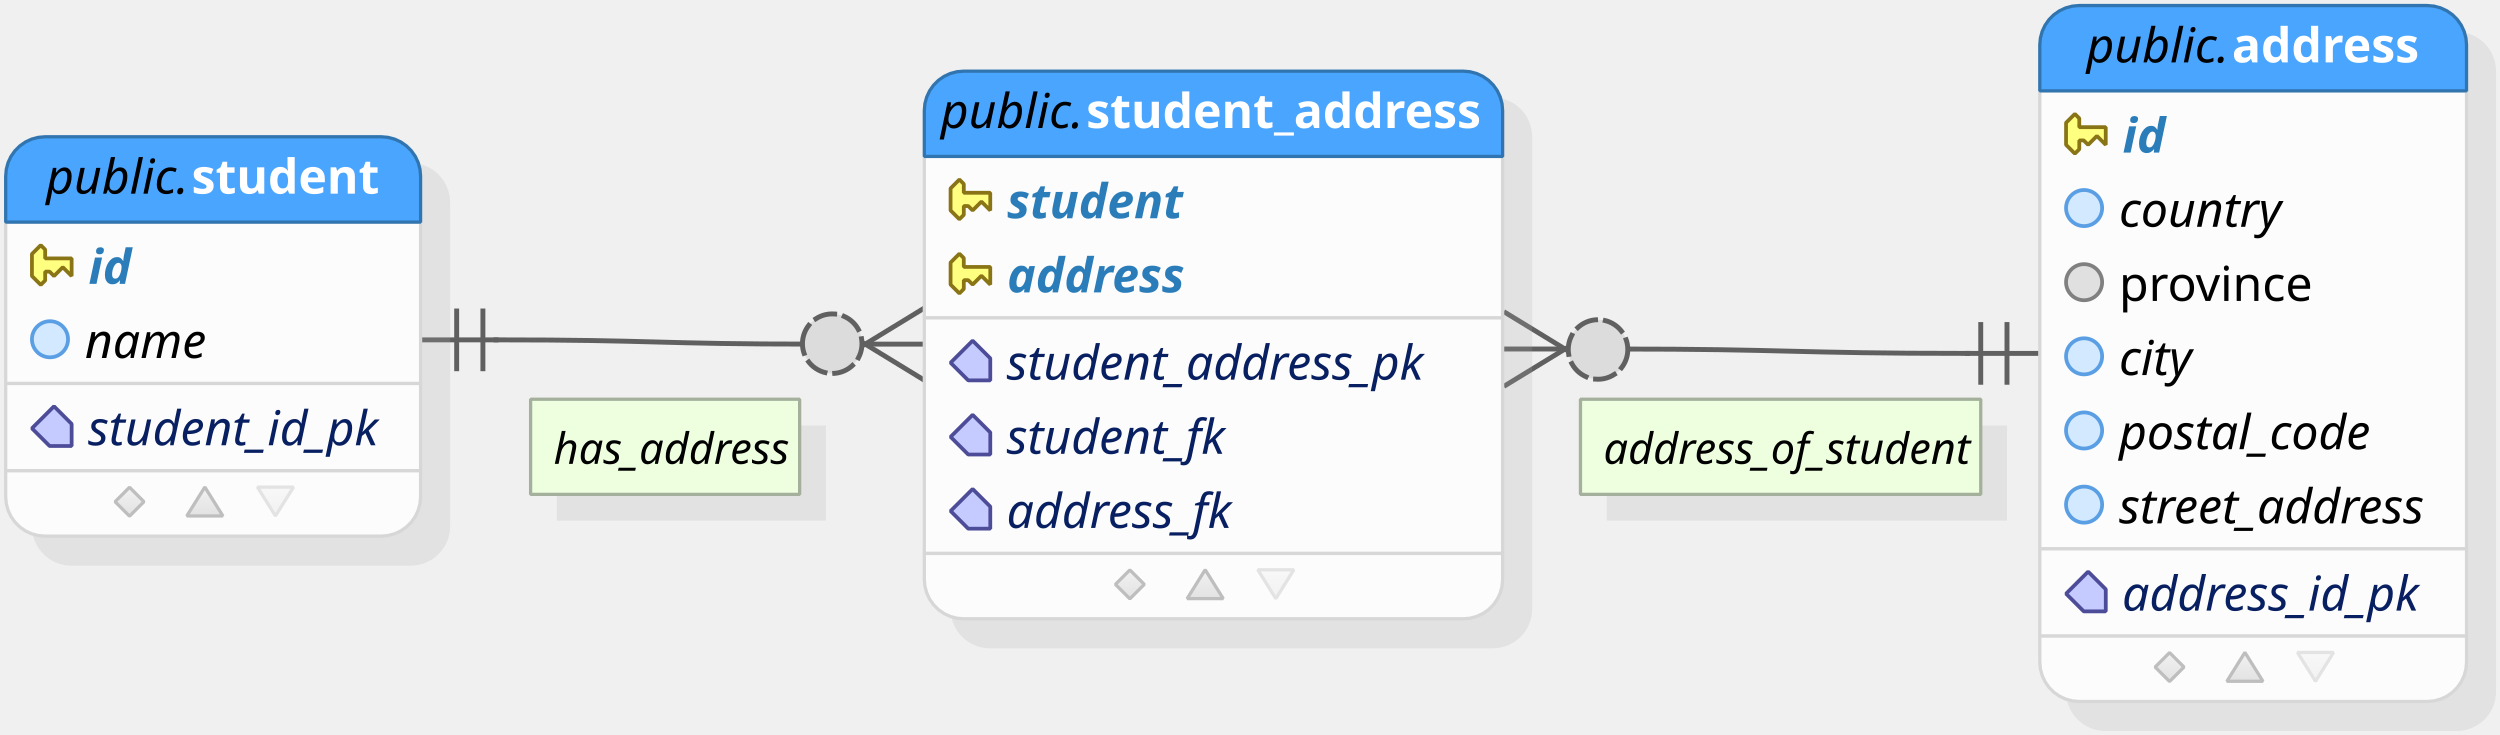
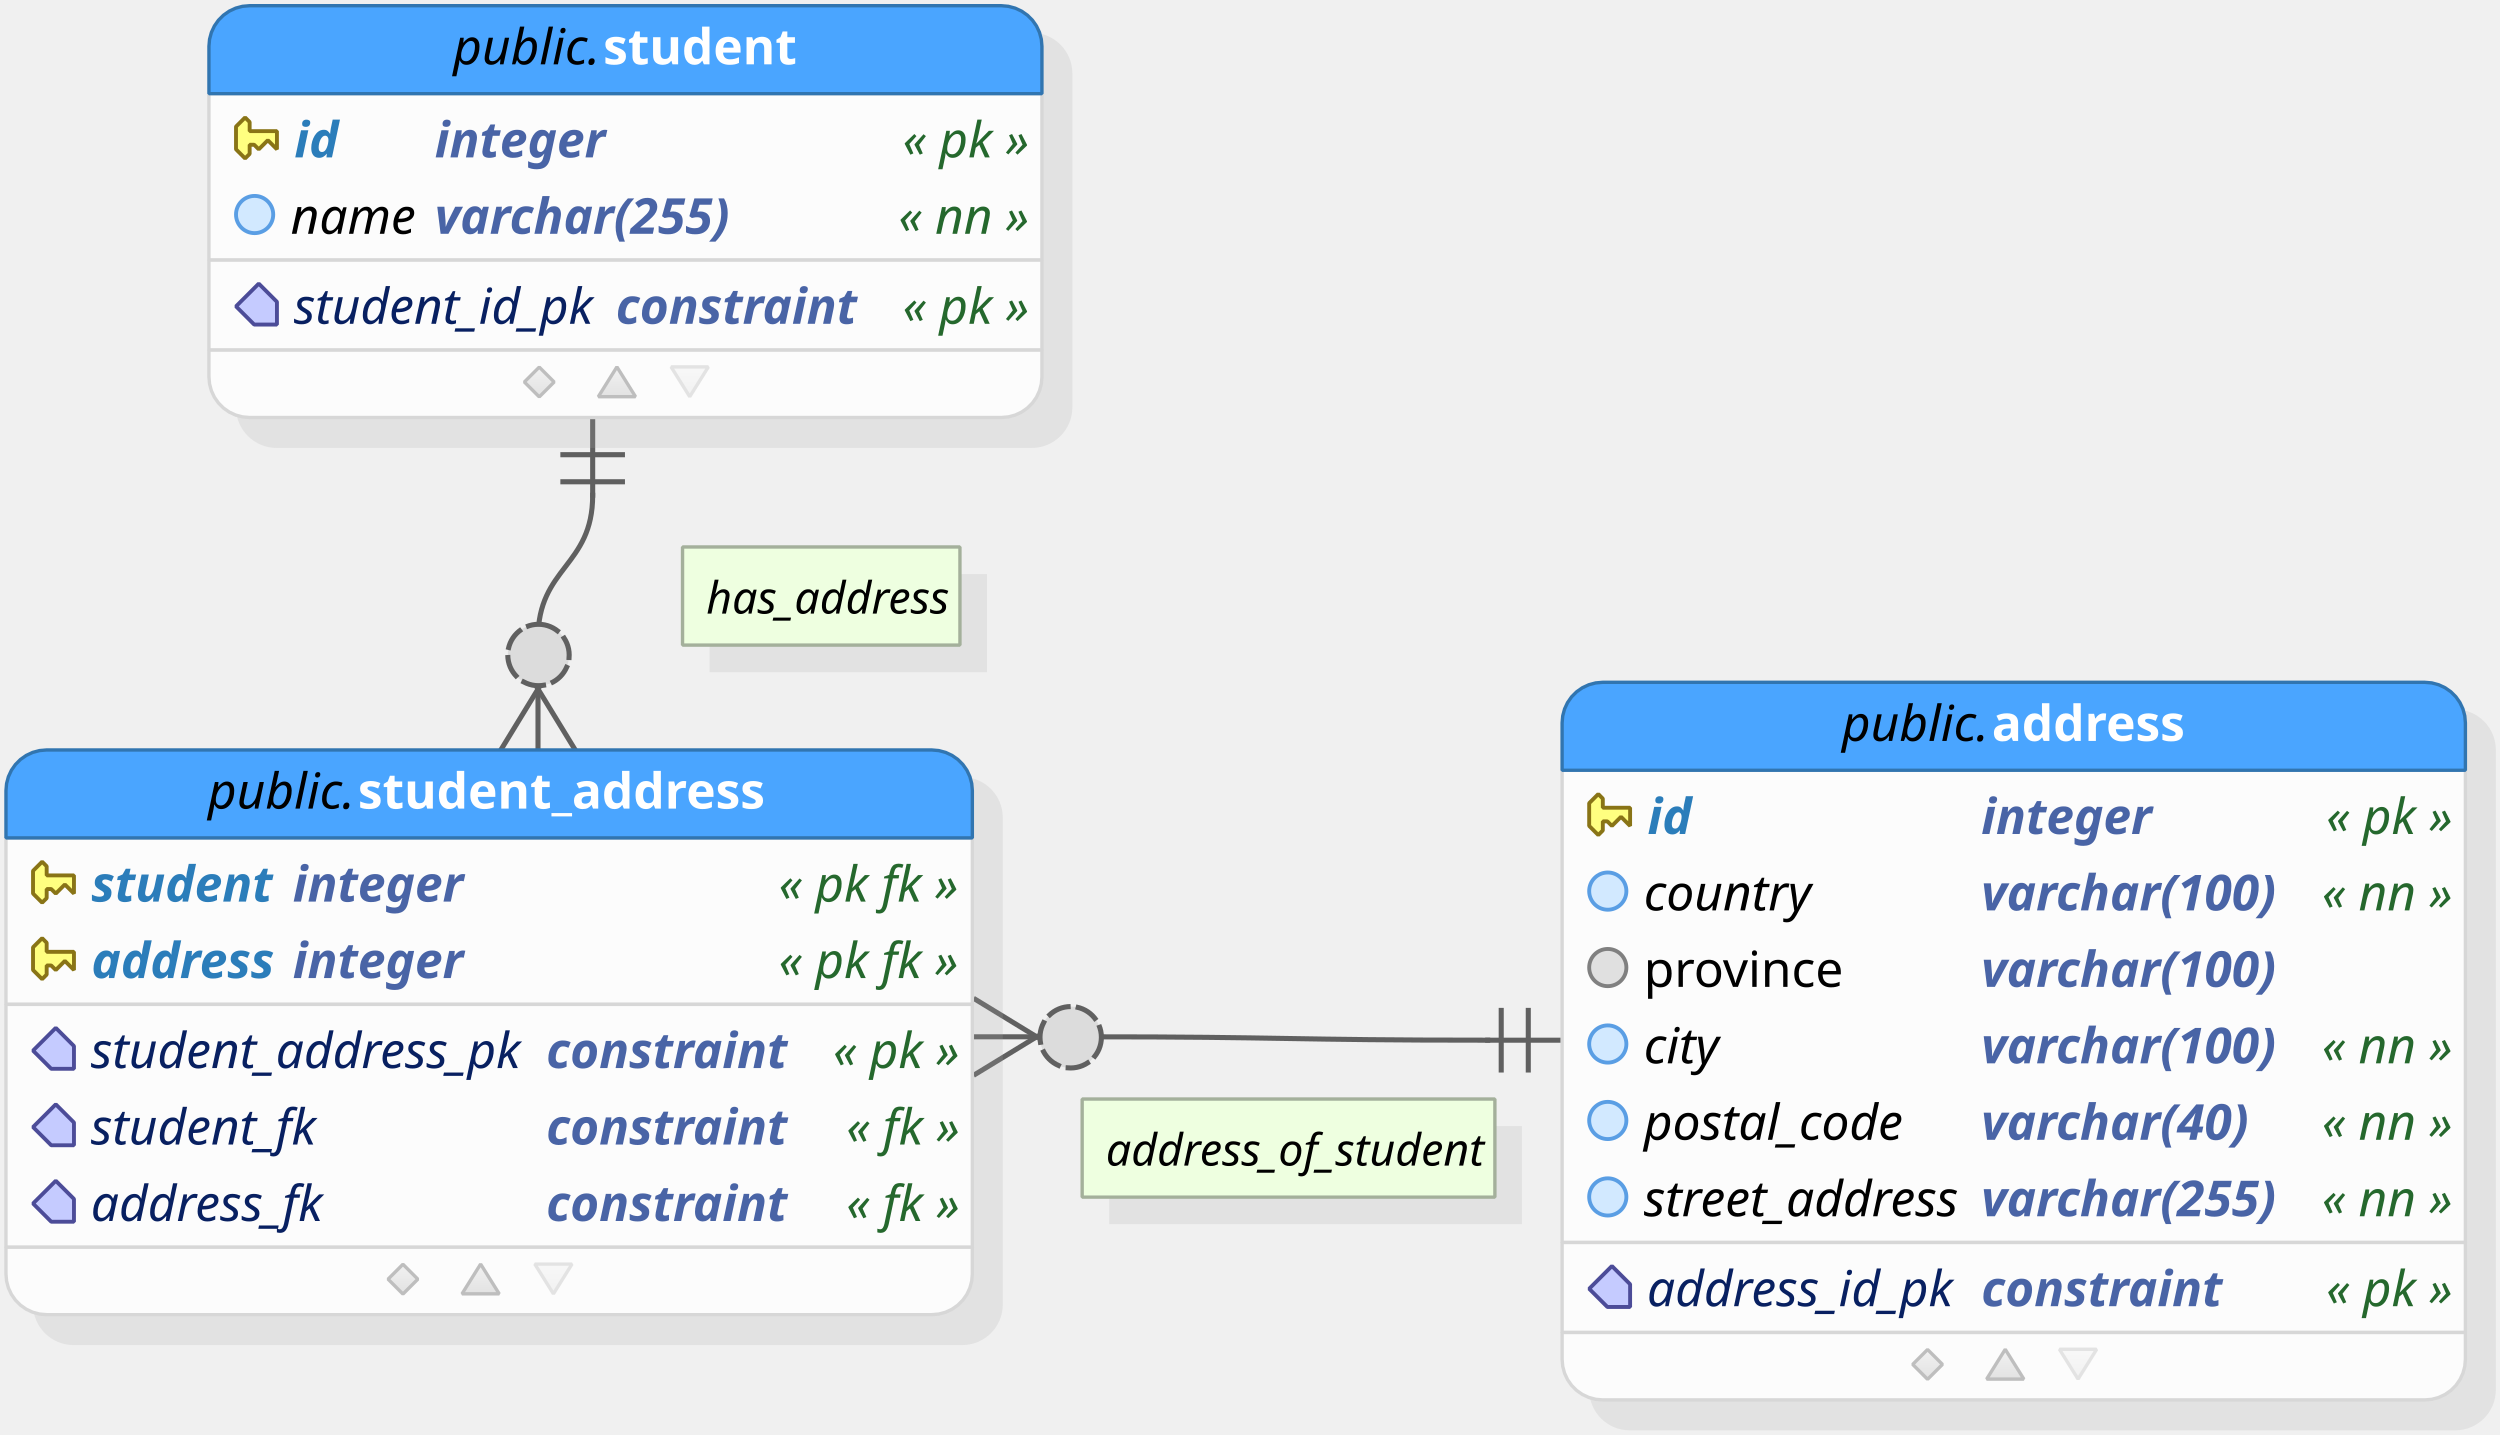
- <svg xmlns="http://www.w3.org/2000/svg" xmlns:xlink="http://www.w3.org/1999/xlink" height="224pt" viewBox="0 0 762 224" width="762pt">
+ <svg xmlns="http://www.w3.org/2000/svg" xmlns:xlink="http://www.w3.org/1999/xlink" height="424pt" viewBox="0 0 739 424" width="739pt">
  <linearGradient id="a" x2="0" y2="1">
+     <stop offset="0" stop-color="#a9a9a9" stop-opacity=".196" />
+     <stop offset="1" stop-color="#a9a9a9" stop-opacity=".196" />
+   </linearGradient>
+   <linearGradient id="b" x2="0" y2="1">
+     <stop offset="0" stop-color="#eeffe0" />
+     <stop offset="1" stop-color="#eeffe0" />
+   </linearGradient>
+   <linearGradient id="c" x2="0" y2="1">
+     <stop offset="0" stop-color="#fcfcfc" />
+     <stop offset="1" stop-color="#fcfcfc" />
+   </linearGradient>
+   <linearGradient id="d" x2="0" y2="1">
+     <stop offset="0" stop-color="#f3f3f3" />
+     <stop offset="1" stop-color="#e1e1e1" />
+   </linearGradient>
+   <linearGradient id="e" x2="0" y2="1">
+     <stop offset="0" stop-color="#4aa5ff" />
+     <stop offset="1" stop-color="#4aa5ff" />
+   </linearGradient>
+   <linearGradient id="f" gradientTransform="scale(.99946 1.0005)" gradientUnits="userSpaceOnUse" x1="-.75" x2="-.75" y1="-.78" y2="18.89">
    <stop offset="0" stop-color="#dcdcdc" />
    <stop offset="1" stop-color="#dcdcdc" />
  </linearGradient>
-   <linearGradient id="b" x2="0" y2="1">
-     <stop offset="0" stop-color="#a9a9a9" stop-opacity=".196" />
-     <stop offset="1" stop-color="#a9a9a9" stop-opacity=".196" />
-   </linearGradient>
-   <linearGradient id="c" x2="0" y2="1">
-     <stop offset="0" stop-color="#eeffe0" />
-     <stop offset="1" stop-color="#eeffe0" />
-   </linearGradient>
-   <linearGradient id="d" x2="0" y2="1">
-     <stop offset="0" stop-color="#fcfcfc" />
-     <stop offset="1" stop-color="#fcfcfc" />
-   </linearGradient>
-   <linearGradient id="e" x2="0" y2="1">
+   <linearGradient id="g" gradientTransform="scale(1.6815 .59469)" gradientUnits="userSpaceOnUse" x2="0" xlink:href="#a" y2="48.765" />
+   <linearGradient id="h" gradientTransform="scale(1.6633 .6012)" gradientUnits="userSpaceOnUse" x1="-.301" x2="-.301" xlink:href="#b" y1="-.832" y2="49.068" />
+   <linearGradient id="i" gradientTransform="scale(2.0511 .48755)" gradientUnits="userSpaceOnUse" x2="0" xlink:href="#a" y2="59.481" />
+   <linearGradient id="j" gradientTransform="scale(2.0248 .49386)" gradientUnits="userSpaceOnUse" x1="-.247" x2="-.247" xlink:href="#b" y1="-1.012" y2="59.733" />
+   <linearGradient id="k" gradientTransform="scale(1.1214 .89174)" gradientUnits="userSpaceOnUse" x2="0" xlink:href="#a" y2="239" />
+   <linearGradient id="l" gradientTransform="scale(1.3807 .72429)" gradientUnits="userSpaceOnUse" x1="-.362" x2="-.362" xlink:href="#c" y1="-.69" y2="193.43" />
+   <linearGradient id="m" gradientTransform="scale(3.1162 .32091)" gradientUnits="userSpaceOnUse" x1="-.16" x2="-.16" xlink:href="#c" y1="-1.558" y2="84.449" />
+   <linearGradient id="n" gradientTransform="scale(.99738 1.0026)" gradientUnits="userSpaceOnUse" x1="-.577" x2="-.577" y1="-.811" y2="12.474">
    <stop offset="0" stop-color="#ffff80" />
    <stop offset="1" stop-color="#ffff80" />
  </linearGradient>
-   <linearGradient id="f" x2="0" y2="1">
+   <linearGradient id="o" gradientUnits="userSpaceOnUse" x1="-.575" x2="-.575" y1="-.575" y2="11.575">
    <stop offset="0" stop-color="#d2e9ff" />
    <stop offset="1" stop-color="#d2e9ff" />
  </linearGradient>
-   <linearGradient id="g" x2="0" y2="1">
+   <linearGradient id="p" gradientUnits="userSpaceOnUse" x1="-.575" x2="-.575" y1="-.575" y2="11.575">
+     <stop offset="0" stop-color="#e0e0e0" />
+     <stop offset="1" stop-color="#e0e0e0" />
+   </linearGradient>
+   <linearGradient id="q" gradientTransform="scale(.98481 1.0154)" gradientUnits="userSpaceOnUse" x1="-.413" x2="-.413" y1="-.801" y2="12.483">
    <stop offset="0" stop-color="#c5cbff" />
    <stop offset="1" stop-color="#c5cbff" />
  </linearGradient>
-   <linearGradient id="h" x2="0" y2="1">
-     <stop offset="0" stop-color="#f3f3f3" />
-     <stop offset="1" stop-color="#e1e1e1" />
-   </linearGradient>
-   <linearGradient id="i" x2="0" y2="1">
-     <stop offset="0" stop-color="#4aa5ff" />
-     <stop offset="1" stop-color="#4aa5ff" />
-   </linearGradient>
-   <linearGradient id="j" gradientTransform="matrix(.99946 0 0 1.0005 -262.73 -113.83)" gradientUnits="userSpaceOnUse" x1="-.75" x2="-.75" xlink:href="#a" y1="-.78" y2="18.89" />
-   <linearGradient id="k" gradientTransform="matrix(1.6815 0 0 .59469 169.73 129.69)" gradientUnits="userSpaceOnUse" x2="0" xlink:href="#b" y2="48.765" />
-   <linearGradient id="l" gradientTransform="matrix(1.6633 0 0 .6012 161.73 121.69)" gradientUnits="userSpaceOnUse" x1="-.301" x2="-.301" xlink:href="#c" y1="-.832" y2="49.068" />
-   <linearGradient id="m" gradientTransform="matrix(.99946 0 0 1.0005 478 97.445)" gradientUnits="userSpaceOnUse" x1="-.75" x2="-.75" xlink:href="#a" y1="-.78" y2="18.89" />
-   <linearGradient id="n" gradientTransform="matrix(2.0511 0 0 .48755 489.73 129.69)" gradientUnits="userSpaceOnUse" x2="0" xlink:href="#b" y2="59.481" />
-   <linearGradient id="o" gradientTransform="matrix(2.0248 0 0 .49386 481.73 121.69)" gradientUnits="userSpaceOnUse" x1="-.247" x2="-.247" xlink:href="#c" y1="-1.012" y2="59.733" />
-   <linearGradient id="p" gradientTransform="matrix(.78422 0 0 1.2751 629.73 9.688)" gradientUnits="userSpaceOnUse" x2="0" xlink:href="#b" y2="167.14" />
-   <linearGradient id="q" gradientTransform="matrix(.96552 0 0 1.0357 621.73 27.688)" gradientUnits="userSpaceOnUse" x1="-.518" x2="-.518" xlink:href="#d" y1="-.483" y2="135.27" />
-   <linearGradient id="r" gradientTransform="matrix(2.1792 0 0 .45888 621.73 167.29)" gradientUnits="userSpaceOnUse" x1="-.229" x2="-.229" xlink:href="#d" y1="-1.09" y2="59.057" />
-   <linearGradient id="s" gradientTransform="matrix(.99738 0 0 1.0026 629.73 34.728)" gradientUnits="userSpaceOnUse" x1="-.577" x2="-.577" xlink:href="#e" y1="-.811" y2="12.474" />
-   <linearGradient id="t" gradientUnits="userSpaceOnUse" x1="629.16" x2="629.16" xlink:href="#f" y1="57.338" y2="69.488" />
-   <linearGradient id="u" gradientUnits="userSpaceOnUse" x1="629.16" x2="629.16" y1="79.938" y2="92.088">
-     <stop offset="0" stop-color="#e0e0e0" />
-     <stop offset="1" stop-color="#e0e0e0" />
-   </linearGradient>
-   <linearGradient id="v" gradientUnits="userSpaceOnUse" x1="629.16" x2="629.16" xlink:href="#f" y1="102.54" y2="114.69" />
-   <linearGradient id="w" gradientUnits="userSpaceOnUse" x1="629.16" x2="629.16" xlink:href="#f" y1="125.14" y2="137.29" />
-   <linearGradient id="x" gradientUnits="userSpaceOnUse" x1="629.16" x2="629.16" xlink:href="#f" y1="147.74" y2="159.89" />
-   <linearGradient id="y" gradientTransform="matrix(.98481 0 0 1.0154 629.73 174.24)" gradientUnits="userSpaceOnUse" x1="-.413" x2="-.413" xlink:href="#g" y1="-.801" y2="12.483" />
-   <linearGradient id="z" gradientTransform="matrix(2.5028 0 0 .39955 621.73 193.89)" gradientUnits="userSpaceOnUse" x1="-.2" x2="-.2" xlink:href="#d" y1="-1.251" y2="51.118" />
-   <linearGradient id="A" gradientTransform="matrix(1.1144 0 0 .89736 700.27 198.86)" gradientUnits="userSpaceOnUse" x1="-.618" x2="-.618" xlink:href="#h" y1="-.768" y2="10.102" />
-   <linearGradient id="B" gradientTransform="matrix(1.0891 0 0 .9182 678.75 198.86)" gradientUnits="userSpaceOnUse" x1="-.389" x2="-.389" xlink:href="#h" y1="-.75" y2="10.128" />
-   <linearGradient id="C" gradientTransform="matrix(.98191 0 0 1.0184 656.88 198.92)" gradientUnits="userSpaceOnUse" x1="-.36" x2="-.36" xlink:href="#h" y1="-.694" y2="8.988" />
-   <linearGradient id="D" gradientTransform="matrix(2.2036 0 0 .45379 621.73 1.688)" gradientUnits="userSpaceOnUse" x1="-.246" x2="-.246" xlink:href="#i" y1="-1.102" y2="58.397" />
-   <linearGradient id="E" gradientTransform="matrix(1.0191 0 0 .98126 9.7348 49.688)" gradientUnits="userSpaceOnUse" x2="0" xlink:href="#b" y2="125.07" />
-   <linearGradient id="F" gradientTransform="matrix(1.5934 0 0 .62758 1.7348 67.688)" gradientUnits="userSpaceOnUse" x1="-.314" x2="-.314" xlink:href="#d" y1="-.797" y2="79.193" />
-   <linearGradient id="G" gradientTransform="matrix(2.149 0 0 .46534 1.7348 116.89)" gradientUnits="userSpaceOnUse" x1="-.233" x2="-.233" xlink:href="#d" y1="-1.075" y2="58.237" />
-   <linearGradient id="H" gradientTransform="matrix(.99738 0 0 1.0026 9.7348 74.728)" gradientUnits="userSpaceOnUse" x1="-.577" x2="-.577" xlink:href="#e" y1="-.811" y2="12.474" />
-   <linearGradient id="I" gradientUnits="userSpaceOnUse" x1="9.16" x2="9.16" xlink:href="#f" y1="97.338" y2="109.49" />
-   <linearGradient id="J" gradientTransform="matrix(.98481 0 0 1.0154 9.7348 123.84)" gradientUnits="userSpaceOnUse" x1="-.413" x2="-.413" xlink:href="#g" y1="-.801" y2="12.483" />
-   <linearGradient id="K" gradientTransform="matrix(2.4681 0 0 .40517 1.7348 143.49)" gradientUnits="userSpaceOnUse" x1="-.203" x2="-.203" xlink:href="#d" y1="-1.234" y2="50.408" />
-   <linearGradient id="L" gradientTransform="matrix(1.1144 0 0 .89736 78.462 148.46)" gradientUnits="userSpaceOnUse" x1="-.618" x2="-.618" xlink:href="#h" y1="-.768" y2="10.102" />
-   <linearGradient id="M" gradientTransform="matrix(1.0891 0 0 .9182 56.938 148.46)" gradientUnits="userSpaceOnUse" x1="-.389" x2="-.389" xlink:href="#h" y1="-.75" y2="10.128" />
-   <linearGradient id="N" gradientTransform="matrix(.98191 0 0 1.0184 35.077 148.52)" gradientUnits="userSpaceOnUse" x1="-.36" x2="-.36" xlink:href="#h" y1="-.694" y2="8.988" />
-   <linearGradient id="O" gradientTransform="matrix(2.1731 0 0 .46018 1.7348 41.688)" gradientUnits="userSpaceOnUse" x1="-.249" x2="-.249" xlink:href="#i" y1="-1.087" y2="57.586" />
-   <linearGradient id="P" gradientTransform="matrix(1.0274 0 0 .97329 289.73 29.688)" gradientUnits="userSpaceOnUse" x2="0" xlink:href="#b" y2="172.53" />
-   <linearGradient id="Q" gradientTransform="matrix(1.8791 0 0 .53216 281.73 47.688)" gradientUnits="userSpaceOnUse" x1="-.266" x2="-.266" xlink:href="#d" y1="-.94" y2="93.394" />
-   <linearGradient id="R" gradientTransform="matrix(1.5604 0 0 .64084 281.73 96.888)" gradientUnits="userSpaceOnUse" x1="-.32" x2="-.32" xlink:href="#d" y1="-.78" y2="112.82" />
-   <linearGradient id="S" gradientTransform="matrix(.99738 0 0 1.0026 289.73 54.728)" gradientUnits="userSpaceOnUse" x1="-.577" x2="-.577" xlink:href="#e" y1="-.811" y2="12.474" />
-   <linearGradient id="T" gradientTransform="matrix(.99738 0 0 1.0026 289.73 77.328)" gradientUnits="userSpaceOnUse" x1="-.577" x2="-.577" xlink:href="#e" y1="-.811" y2="12.474" />
-   <linearGradient id="U" gradientTransform="matrix(.98481 0 0 1.0154 289.73 103.84)" gradientUnits="userSpaceOnUse" x1="-.413" x2="-.413" xlink:href="#g" y1="-.801" y2="12.483" />
-   <linearGradient id="V" gradientTransform="matrix(.98481 0 0 1.0154 289.73 126.44)" gradientUnits="userSpaceOnUse" x1="-.413" x2="-.413" xlink:href="#g" y1="-.801" y2="12.483" />
-   <linearGradient id="W" gradientTransform="matrix(.98481 0 0 1.0154 289.73 149.04)" gradientUnits="userSpaceOnUse" x1="-.413" x2="-.413" xlink:href="#g" y1="-.801" y2="12.483" />
-   <linearGradient id="X" gradientTransform="matrix(2.9107 0 0 .34357 281.73 168.69)" gradientUnits="userSpaceOnUse" x1="-.172" x2="-.172" xlink:href="#d" y1="-1.455" y2="59.447" />
-   <linearGradient id="Y" gradientTransform="matrix(1.1144 0 0 .89736 383.37 173.66)" gradientUnits="userSpaceOnUse" x1="-.618" x2="-.618" xlink:href="#h" y1="-.768" y2="10.102" />
-   <linearGradient id="Z" gradientTransform="matrix(1.0891 0 0 .9182 361.84 173.66)" gradientUnits="userSpaceOnUse" x1="-.389" x2="-.389" xlink:href="#h" y1="-.75" y2="10.128" />
-   <linearGradient id="aa" gradientTransform="matrix(.98191 0 0 1.0184 339.98 173.72)" gradientUnits="userSpaceOnUse" x1="-.36" x2="-.36" xlink:href="#h" y1="-.694" y2="8.988" />
-   <linearGradient id="ab" gradientTransform="matrix(2.5626 0 0 .39023 281.73 21.688)" gradientUnits="userSpaceOnUse" x1="-.211" x2="-.211" xlink:href="#i" y1="-1.281" y2="67.909" />
+   <linearGradient id="r" gradientTransform="scale(3.5789 .27941)" gradientUnits="userSpaceOnUse" x1="-.14" x2="-.14" xlink:href="#c" y1="-1.79" y2="73.096" />
+   <linearGradient id="s" gradientTransform="scale(1.1144 .89736)" gradientUnits="userSpaceOnUse" x1="-.618" x2="-.618" xlink:href="#d" y1="-.768" y2="10.102" />
+   <linearGradient id="t" gradientTransform="scale(1.0891 .9182)" gradientUnits="userSpaceOnUse" x1="-.389" x2="-.389" xlink:href="#d" y1="-.75" y2="10.128" />
+   <linearGradient id="u" gradientTransform="scale(.98191 1.0184)" gradientUnits="userSpaceOnUse" x1="-.36" x2="-.36" xlink:href="#d" y1="-.694" y2="8.988" />
+   <linearGradient id="v" gradientTransform="scale(3.1509 .31737)" gradientUnits="userSpaceOnUse" x1="-.172" x2="-.172" xlink:href="#e" y1="-1.575" y2="83.498" />
+   <linearGradient id="w" gradientTransform="scale(1.4193 .70455)" gradientUnits="userSpaceOnUse" x2="0" xlink:href="#a" y2="174.19" />
+   <linearGradient id="x" gradientTransform="scale(2.2192 .45061)" gradientUnits="userSpaceOnUse" x1="-.225" x2="-.225" xlink:href="#c" y1="-1.11" y2="110.3" />
+   <linearGradient id="y" gradientTransform="scale(2.993 .33412)" gradientUnits="userSpaceOnUse" x1="-.167" x2="-.167" xlink:href="#c" y1="-1.496" y2="81.109" />
+   <linearGradient id="z" gradientTransform="scale(3.4374 .29092)" gradientUnits="userSpaceOnUse" x1="-.145" x2="-.145" xlink:href="#c" y1="-1.719" y2="70.206" />
+   <linearGradient id="A" gradientTransform="scale(3.0263 .33044)" gradientUnits="userSpaceOnUse" x1="-.179" x2="-.179" xlink:href="#e" y1="-1.513" y2="80.196" />
+   <linearGradient id="B" gradientTransform="scale(1.3065 .76538)" gradientUnits="userSpaceOnUse" x2="0" xlink:href="#a" y2="219.4" />
+   <linearGradient id="C" gradientTransform="scale(2.3896 .41848)" gradientUnits="userSpaceOnUse" x1="-.209" x2="-.209" xlink:href="#c" y1="-1.195" y2="118.76" />
+   <linearGradient id="D" gradientTransform="scale(1.9843 .50395)" gradientUnits="userSpaceOnUse" x1="-.252" x2="-.252" xlink:href="#c" y1="-.992" y2="143.47" />
+   <linearGradient id="E" gradientTransform="scale(3.7013 .27017)" gradientUnits="userSpaceOnUse" x1="-.135" x2="-.135" xlink:href="#c" y1="-1.851" y2="75.596" />
+   <linearGradient id="F" gradientTransform="scale(3.2586 .30688)" gradientUnits="userSpaceOnUse" x1="-.166" x2="-.166" xlink:href="#e" y1="-1.629" y2="86.353" />
  <g stroke="#606060" stroke-linecap="square" stroke-linejoin="bevel" stroke-width="1.5">
    <g fill="none">
-       <path d="m281.73 104.89h-33" />
-       <path d="m248.73 104.89c-48.772 0-48.772-1.301-97.543-1.301" />
-       <path d="m151.19 103.59h-22" />
-       <g transform="matrix(-1 0 0 -1 281.73 104.89)">
+       <g transform="translate(-38.236 -38.312)">
+         <path d="m197.27 260v-33" />
+         <path d="m213.43 184.72c0 21.138-16.154 21.138-16.154 42.276" />
+         <path d="m213.43 184.72v-22" />
+       </g>
+       <g transform="matrix(0 -1 1 0 159.04 221.69)">
        <path d="m18 0-18-11" />
        <path d="m18 0-18 11" />
      </g>
    </g>
-     <circle cx="-253.66" cy="-104.75" fill="url(#j)" fill-rule="evenodd" r="9.075" stroke-dasharray="6 3" transform="scale(-1)" />
+     <circle cx="9.075" cy="9.075" fill="url(#f)" fill-rule="evenodd" r="9.075" stroke-dasharray="6 3" transform="matrix(0 -1 1 0 150.1 202.69)" />
    <g fill="none">
-       <path d="m0-8.8v17.6" transform="matrix(-1 0 0 -1 139.19 103.59)" />
-       <path d="m0-8.8v17.6" transform="matrix(-1 0 0 -1 147.19 103.59)" />
+       <path d="m0-8.8v17.6" transform="matrix(0 -1 1 0 175.19 134.41)" />
+       <path d="m0-8.8v17.6" transform="matrix(0 -1 1 0 175.19 142.41)" />
    </g>
  </g>
-   <path d="m169.73 129.69h82v29h-82z" fill="url(#k)" fill-rule="evenodd" />
+   <path d="m0 0h82v29h-82z" fill="url(#g)" fill-rule="evenodd" transform="translate(209.76 169.69)" />
  <g stroke-linecap="square" stroke-linejoin="bevel">
-     <path d="m161.73 121.69h82v29h-82z" fill="url(#l)" fill-rule="evenodd" stroke="#a4b09b" />
-     <text fill-rule="evenodd" font-family="Noto Sans" font-size="13.2" font-style="italic" font-weight="400" x="168.735" y="141.379">has_address</text>
+     <path d="m0 0h82v29h-82z" fill="url(#h)" fill-rule="evenodd" stroke="#a4b09b" transform="translate(201.76 161.69)" />
+     <text fill-rule="evenodd" font-family="Noto Sans" font-size="13.2" font-style="italic" font-weight="400" transform="translate(204.76 163.49)" x="4" y="17.891">has_address</text>
    <g stroke="#606060" stroke-width="1.5">
      <g fill="none">
-         <path d="m459 106.38h33" />
-         <path d="m492 106.38c53.867 0 53.867 1.335 107.73 1.335" />
-         <path d="m599.73 107.71h22" />
-         <g transform="translate(459 106.38)">
+         <g transform="translate(-38.236 -38.312)">
+           <path d="m326.66 344.79h33" />
+           <path d="m359.66 344.79c59.172 0 59.172 1 118.34 1" />
+           <path d="m478 345.79h22" />
+         </g>
+         <g transform="translate(288.42 306.48)">
          <path d="m18 0-18-11" />
          <path d="m18 0-18 11" />
        </g>
      </g>
-       <circle cx="487.08" cy="106.52" fill="url(#m)" fill-rule="evenodd" r="9.075" stroke-dasharray="6 3" />
+       <circle cx="9.075" cy="9.075" fill="url(#f)" fill-rule="evenodd" r="9.075" stroke-dasharray="6 3" transform="translate(307.42 297.54)" />
      <g fill="none">
-         <path d="m0-8.8v17.6" transform="translate(611.73 107.71)" />
-         <path d="m0-8.8v17.6" transform="translate(603.73 107.71)" />
+         <path d="m0-8.8v17.6" transform="translate(451.76 307.48)" />
+         <path d="m0-8.8v17.6" transform="translate(443.76 307.48)" />
      </g>
    </g>
  </g>
  <g fill-rule="evenodd">
-     <path d="m489.73 129.69h122v29h-122z" fill="url(#n)" />
-     <path d="m481.73 121.69h122v29h-122z" fill="url(#o)" stroke="#a4b09b" stroke-linecap="square" stroke-linejoin="bevel" />
-     <text style="font-family:Noto Sans;font-size:13.2;font-style:italic;font-weight:400;stroke-linecap:square;stroke-linejoin:bevel" x="488.735" y="141.379">address_of_student</text>
-     <path d="m629.73 21.688c0-6.627 5.373-12 12-12h107.07c6.627 0 12 5.373 12 12v189.12c0 6.627-5.373 12-12 12h-107.07c-6.627 0-12-5.373-12-12z" fill="url(#p)" />
+     <path d="m0 0h122v29h-122z" fill="url(#i)" transform="translate(327.89 332.87)" />
+     <path d="m0 0h122v29h-122z" fill="url(#j)" stroke="#a4b09b" stroke-linecap="square" stroke-linejoin="bevel" transform="translate(319.89 324.87)" />
+     <text style="font-family:Noto Sans;font-size:13.2;font-style:italic;font-weight:400;stroke-linecap:square;stroke-linejoin:bevel" transform="translate(322.89 326.67)" x="4" y="17.891">address_of_student</text>
+     <path d="m0 12c0-6.627 5.373-12 12-12h244.01c6.628 0 12 5.373 12 12v189.12c0 6.627-5.372 12-12 12h-244.01c-6.627 0-12-5.373-12-12z" fill="url(#k)" transform="translate(469.76 209.69)" />
    <g stroke-linecap="square" stroke-linejoin="bevel">
-       <path d="m621.73 27.688h130.07v139.6h-130.07z" fill="url(#q)" stroke="#d7d7d7" />
-       <path d="m621.73 167.29h130.07v26.6h-130.07z" fill="url(#r)" stroke="#d7d7d7" />
-       <path d="m632.42 34.728-2.689 2.689v6.722l2.689 2.689 1.344-1.344v-2.689h1.344l1.344 1.344 2.689-2.689 2.689 2.689v-5.378h-8.067v-2.689z" fill="url(#s)" stroke="#897416" stroke-width="1.15" />
-       <text fill="#2b7dba" font-family="Noto Sans" font-size="14.667" font-style="italic" font-weight="700" x="646.985" y="46.519">id</text>
-       <circle cx="635.23" cy="63.413" fill="url(#t)" r="5.5" stroke="#5a9ee4" stroke-width="1.15" />
-       <text font-family="Noto Sans" font-size="14.667" font-style="italic" font-weight="400" x="645.885" y="69.119">country</text>
-       <circle cx="635.23" cy="86.013" fill="url(#u)" r="5.5" stroke="#808080" stroke-width="1.15" />
-       <text font-family="'Noto Sans'" font-size="14.667" font-weight="400" x="645.885" y="91.719">province</text>
-       <circle cx="635.23" cy="108.61" fill="url(#v)" r="5.5" stroke="#5a9ee4" stroke-width="1.15" />
-       <text font-family="Noto Sans" font-size="14.667" font-style="italic" font-weight="400" x="645.885" y="114.319">city</text>
-       <circle cx="635.23" cy="131.21" fill="url(#w)" r="5.5" stroke="#5a9ee4" stroke-width="1.15" />
-       <text font-family="Noto Sans" font-size="14.667" font-style="italic" font-weight="400" x="645.885" y="136.919">postal_code</text>
-       <circle cx="635.23" cy="153.81" fill="url(#x)" r="5.5" stroke="#5a9ee4" stroke-width="1.15" />
-       <text font-family="Noto Sans" font-size="14.667" font-style="italic" font-weight="400" x="645.885" y="159.519">street_address</text>
-       <path d="m636.46 174.24-6.722 6.722 5.378 5.378h6.722v-6.722z" fill="url(#y)" stroke="#4c4c98" stroke-width="1.15" />
-       <text fill="#082061" font-family="Noto Sans" font-size="14.667" font-style="italic" font-weight="400" x="646.817" y="186.119">address_id_pk</text>
-       <path d="m621.735 193.888h130.072v7.924l-.182 2.084-.542 2.02-.884 1.896-1.2 1.714-1.479 1.479-1.713 1.2-1.896.884-2.02.541-2.084.182h-106.072l-2.084-.182-2.02-.541-1.896-.884-1.713-1.2-1.479-1.479-1.2-1.714-.884-1.896-.541-2.02-.182-2.084z" fill="url(#z)" stroke="#d7d7d7" />
+       <path d="m0 0h267.01v139.6h-267.01z" fill="url(#l)" stroke="#d7d7d7" transform="translate(461.76 227.69)" />
+       <path d="m0 0h267.01v26.6h-267.01z" fill="url(#m)" stroke="#d7d7d7" transform="translate(461.76 367.29)" />
+       <path d="m2.689 0-2.689 2.689v6.722l2.689 2.689 1.344-1.344v-2.689h1.344l1.344 1.344 2.689-2.689 2.689 2.689v-5.378h-8.067v-2.689z" fill="url(#n)" stroke="#897416" stroke-width="1.15" transform="translate(469.76 234.73)" />
+       <g font-family="Noto Sans" font-size="14.667" font-style="italic">
+         <text fill="#2b7dba" font-weight="700" transform="translate(487.01 230.49)" y="16.031">id</text>
+         <text fill="#4964a6" font-weight="700" transform="translate(581.84 230.49)" xml:space="preserve" y="16.031"> integer</text>
+         <text fill="#25682d" font-weight="400" transform="translate(687.62 230.49)" y="16.031">« pk »</text>
+       </g>
+       <circle cx="5.5" cy="5.5" fill="url(#o)" r="5.5" stroke="#5a9ee4" stroke-width="1.15" transform="translate(469.76 257.91)" />
+       <g font-family="Noto Sans" font-size="14.667" font-style="italic">
+         <text font-weight="400" transform="translate(485.91 253.09)" y="16.031">country</text>
+         <text fill="#4964a6" font-weight="700" transform="translate(581.84 253.09)" xml:space="preserve" y="16.031"> varchar(100)</text>
+         <text fill="#25682d" font-weight="400" transform="translate(686.37 253.09)" y="16.031">« nn »</text>
+       </g>
+       <circle cx="5.5" cy="5.5" fill="url(#p)" r="5.5" stroke="#808080" stroke-width="1.15" transform="translate(469.76 280.51)" />
+       <text font-family="'Noto Sans'" font-size="14.667" font-weight="400" transform="translate(485.91 275.69)" y="16.031">province</text>
+       <text fill="#4964a6" font-family="Noto Sans" font-size="14.667" font-style="italic" font-weight="700" transform="translate(581.84 275.69)" xml:space="preserve" y="16.031"> varchar(100)</text>
+       <text fill="#25682d" transform="translate(721.89 275.69)" y="16.031" />
+       <circle cx="5.5" cy="5.5" fill="url(#o)" r="5.5" stroke="#5a9ee4" stroke-width="1.15" transform="translate(469.76 303.11)" />
+       <g font-family="Noto Sans" font-size="14.667" font-style="italic">
+         <text font-weight="400" transform="translate(485.91 298.29)" y="16.031">city</text>
+         <text fill="#4964a6" font-weight="700" transform="translate(581.84 298.29)" xml:space="preserve" y="16.031"> varchar(100)</text>
+         <text fill="#25682d" font-weight="400" transform="translate(686.37 298.29)" y="16.031">« nn »</text>
+       </g>
+       <circle cx="5.5" cy="5.5" fill="url(#o)" r="5.5" stroke="#5a9ee4" stroke-width="1.15" transform="translate(469.76 325.71)" />
+       <g font-family="Noto Sans" font-size="14.667" font-style="italic">
+         <text font-weight="400" transform="translate(485.91 320.89)" y="16.031">postal_code</text>
+         <text fill="#4964a6" font-weight="700" transform="translate(581.84 320.89)" xml:space="preserve" y="16.031"> varchar(40)</text>
+         <text fill="#25682d" font-weight="400" transform="translate(686.37 320.89)" y="16.031">« nn »</text>
+       </g>
+       <circle cx="5.5" cy="5.5" fill="url(#o)" r="5.5" stroke="#5a9ee4" stroke-width="1.15" transform="translate(469.76 348.31)" />
+       <g font-family="Noto Sans" font-size="14.667" font-style="italic">
+         <text font-weight="400" transform="translate(485.91 343.49)" y="16.031">street_address</text>
+         <text fill="#4964a6" font-weight="700" transform="translate(581.84 343.49)" xml:space="preserve" y="16.031"> varchar(255)</text>
+         <text fill="#25682d" font-weight="400" transform="translate(686.37 343.49)" y="16.031">« nn »</text>
+       </g>
+       <path d="m6.722 0-6.722 6.722 5.378 5.378h6.722v-6.722z" fill="url(#q)" stroke="#4c4c98" stroke-width="1.15" transform="translate(469.76 374.24)" />
+       <g font-family="Noto Sans" font-size="14.667" font-style="italic">
+         <text fill="#082061" font-weight="400" transform="translate(486.85 370.09)" y="16.031">address_id_pk</text>
+         <text fill="#4964a6" font-weight="700" transform="translate(581.84 370.09)" xml:space="preserve" y="16.031"> constraint</text>
+         <text fill="#25682d" font-weight="400" transform="translate(687.62 370.09)" y="16.031">« pk »</text>
+       </g>
+       <path d="m0 0h267.013v7.924l-.182 2.084-.541 2.02-.884 1.896-1.2 1.714-1.479 1.479-1.714 1.2-1.895.884-2.021.541-2.084.182h-243.013l-2.084-.182-2.02-.541-1.896-.884-1.713-1.2-1.479-1.479-1.2-1.714-.884-1.896-.541-2.02-.182-2.084z" fill="url(#r)" stroke="#d7d7d7" transform="translate(461.76 393.89)" />
      <g stroke="#bebebe">
-         <path d="m700.27 198.86h11l-5.5 8.8z" fill="url(#A)" opacity=".4" />
-         <path d="m684.25 198.86-5.5 8.8h11z" fill="url(#B)" />
-         <path d="m661.28 198.92 4.4 4.4-4.4 4.4-4.4-4.4z" fill="url(#C)" />
-       </g>
-       <path d="m621.73 13.688.182-2.084.541-2.021.884-1.896 1.2-1.713 1.479-1.479 1.713-1.2 1.896-.884 2.021-.541 2.084-.182h106.07l2.084.182 2.02.541 1.896.884 1.713 1.2 1.479 1.479 1.2 1.713.884 1.896.542 2.021.182 2.084v14h-130.07z" fill="url(#D)" stroke="#3175b0" />
-       <g font-family="Noto Sans" font-size="14.667">
-         <text font-style="italic" font-weight="400" x="635.954" y="19.021">public.</text>
-         <text fill="#fff" font-weight="700" x="680.297" y="19.021">address</text>
-       </g>
-     </g>
-     <path d="m9.735 61.688c0-6.627 5.373-12 12-12h103.46c6.627 0 12 5.373 12 12v98.724c0 6.627-5.373 12-12 12h-103.46c-6.627 0-12-5.373-12-12z" fill="url(#E)" />
+         <path d="m0 0h11l-5.5 8.8z" fill="url(#s)" opacity=".4" transform="translate(608.77 398.86)" />
+         <path d="m5.5 0-5.5 8.8h11z" fill="url(#t)" transform="translate(587.25 398.86)" />
+         <path d="m4.4 0 4.4 4.4-4.4 4.4-4.4-4.4z" fill="url(#u)" transform="translate(565.39 398.92)" />
+       </g>
+       <g transform="translate(461.76 201.69)">
+         <path d="m0 12 .182-2.084.541-2.021.884-1.896 1.2-1.713 1.479-1.479 1.713-1.2 1.896-.884 2.021-.541 2.084-.182h243.01l2.084.182 2.021.541 1.895.884 1.714 1.2 1.479 1.479 1.2 1.713.884 1.896.541 2.021.182 2.084v14h-267.01z" fill="url(#v)" stroke="#3175b0" />
+         <g font-family="Noto Sans" font-size="14.667">
+           <text font-style="italic" font-weight="400" x="82.688" y="17.333">public.</text>
+           <text fill="#fff" font-weight="700" x="127.031" y="17.333">address</text>
+         </g>
+       </g>
+     </g>
+     <path d="m0 12c0-6.627 5.373-12 12-12h223.23c6.627 0 12 5.373 12 12v98.724c0 6.627-5.373 12-12 12h-223.23c-6.627 0-12-5.373-12-12z" fill="url(#w)" transform="translate(69.764 9.688)" />
    <g stroke-linecap="square" stroke-linejoin="bevel">
-       <path d="m1.735 67.688h126.46v49.2h-126.46z" fill="url(#F)" stroke="#d7d7d7" />
-       <path d="m1.735 116.89h126.46v26.6h-126.46z" fill="url(#G)" stroke="#d7d7d7" />
-       <path d="m12.424 74.728-2.689 2.689v6.722l2.689 2.689 1.344-1.344v-2.689h1.344l1.344 1.344 2.689-2.689 2.689 2.689v-5.378h-8.067v-2.689z" fill="url(#H)" stroke="#897416" stroke-width="1.15" />
-       <text fill="#2b7dba" font-family="Noto Sans" font-size="14.667" font-style="italic" font-weight="700" x="26.985" y="86.519">id</text>
-       <circle cx="15.235" cy="103.41" fill="url(#I)" r="5.5" stroke="#5a9ee4" stroke-width="1.15" />
-       <text font-family="Noto Sans" font-size="14.667" font-style="italic" font-weight="400" x="25.885" y="109.119">name</text>
-       <path d="m16.457 123.84-6.722 6.722 5.378 5.378h6.722v-6.722z" fill="url(#J)" stroke="#4c4c98" stroke-width="1.15" />
-       <text fill="#082061" font-family="Noto Sans" font-size="14.667" font-style="italic" font-weight="400" x="26.816" y="135.719">student_id_pk</text>
-       <path d="m1.735 143.49h126.46v7.924l-.183 2.084-.541 2.02-.884 1.896-1.2 1.714-1.479 1.479-1.713 1.2-1.896.884-2.021.541-2.083.182h-102.46l-2.084-.182-2.021-.541-1.896-.884-1.713-1.2-1.479-1.479-1.2-1.714-.884-1.896-.541-2.02-.182-2.084v-7.924" fill="url(#K)" stroke="#d7d7d7" />
+       <path d="m0 0h246.23v49.2h-246.23z" fill="url(#x)" stroke="#d7d7d7" transform="translate(61.764 27.688)" />
+       <path d="m0 0h246.23v26.6h-246.23z" fill="url(#y)" stroke="#d7d7d7" transform="translate(61.764 76.888)" />
+       <path d="m2.689 0-2.689 2.689v6.722l2.689 2.689 1.344-1.344v-2.689h1.344l1.344 1.344 2.689-2.689 2.689 2.689v-5.378h-8.067v-2.689z" fill="url(#n)" stroke="#897416" stroke-width="1.15" transform="translate(69.764 34.728)" />
+       <g font-family="Noto Sans" font-size="14.667" font-style="italic">
+         <text fill="#2b7dba" font-weight="700" transform="translate(87.014 30.488)" y="16.031">id</text>
+         <text fill="#4964a6" font-weight="700" transform="translate(124.71 30.488)" xml:space="preserve" y="16.031"> integer</text>
+         <text fill="#25682d" font-weight="400" transform="translate(266.84 30.488)" y="16.031">« pk »</text>
+       </g>
+       <circle cx="5.5" cy="5.5" fill="url(#o)" r="5.5" stroke="#5a9ee4" stroke-width="1.15" transform="translate(69.764 57.913)" />
+       <g font-family="Noto Sans" font-size="14.667" font-style="italic">
+         <text font-weight="400" transform="translate(85.914 53.088)" y="16.031">name</text>
+         <text fill="#4964a6" font-weight="700" transform="translate(124.71 53.088)" xml:space="preserve" y="16.031"> varchar(255)</text>
+         <text fill="#25682d" font-weight="400" transform="translate(265.59 53.088)" y="16.031">« nn »</text>
+       </g>
+       <path d="m6.722 0-6.722 6.722 5.378 5.378h6.722v-6.722z" fill="url(#q)" stroke="#4c4c98" stroke-width="1.15" transform="translate(69.764 83.844)" />
+       <g font-family="Noto Sans" font-size="14.667" font-style="italic">
+         <text fill="#082061" font-weight="400" transform="translate(86.846 79.688)" y="16.031">student_id_pk</text>
+         <text fill="#4964a6" font-weight="700" transform="translate(178.22 79.688)" xml:space="preserve" y="16.031"> constraint</text>
+         <text fill="#25682d" font-weight="400" transform="translate(266.84 79.688)" y="16.031">« pk »</text>
+       </g>
+       <path d="m0 0h246.234v7.924l-.182 2.084-.542 2.02-.884 1.896-1.2 1.714-1.479 1.479-1.713 1.2-1.896.884-2.02.541-2.084.182h-222.234l-2.084-.182-2.02-.541-1.896-.884-1.713-1.2-1.479-1.479-1.2-1.714-.884-1.896-.541-2.02-.182-2.084z" fill="url(#z)" stroke="#d7d7d7" transform="translate(61.764 103.49)" />
      <g stroke="#bebebe">
-         <path d="m78.462 148.46h11l-5.5 8.8z" fill="url(#L)" opacity=".4" />
-         <path d="m62.438 148.46-5.5 8.8h11z" fill="url(#M)" />
-         <path d="m39.477 148.52 4.4 4.4-4.4 4.4-4.4-4.4z" fill="url(#N)" />
-       </g>
-       <path d="m1.735 53.688.182-2.084.541-2.021.884-1.896 1.2-1.713 1.479-1.479 1.713-1.2 1.896-.884 2.021-.541 2.084-.182h102.46l2.083.182 2.021.541 1.896.884 1.713 1.2 1.479 1.479 1.2 1.713.884 1.896.541 2.021.183 2.084v14h-126.46z" fill="url(#O)" stroke="#3175b0" />
-       <g font-family="Noto Sans" font-size="14.667">
-         <text font-style="italic" font-weight="400" x="14.047" y="59.021">public.</text>
-         <text fill="#fff" font-weight="700" x="58.391" y="59.021">student</text>
-       </g>
-     </g>
-     <path d="m289.73 41.688c0-6.627 5.373-12 12-12h153.27c6.627 0 12 5.373 12 12v143.92c0 6.627-5.373 12-12 12h-153.27c-6.627 0-12-5.373-12-12z" fill="url(#P)" />
+         <path d="m0 0h11l-5.5 8.8z" fill="url(#s)" opacity=".4" transform="translate(198.38 108.46)" />
+         <path d="m5.5 0-5.5 8.8h11z" fill="url(#t)" transform="translate(176.86 108.46)" />
+         <path d="m4.4 0 4.4 4.4-4.4 4.4-4.4-4.4z" fill="url(#u)" transform="translate(155 108.52)" />
+       </g>
+       <g transform="translate(61.764 1.688)">
+         <path d="m0 12 .182-2.084.541-2.021.884-1.896 1.2-1.713 1.479-1.479 1.713-1.2 1.896-.884 2.021-.541 2.084-.182h222.23l2.084.182 2.02.541 1.896.884 1.713 1.2 1.479 1.479 1.2 1.713.884 1.896.542 2.021.182 2.084v14h-246.23z" fill="url(#A)" stroke="#3175b0" />
+         <g font-family="Noto Sans" font-size="14.667">
+           <text font-style="italic" font-weight="400" x="72.188" y="17.333">public.</text>
+           <text fill="#fff" font-weight="700" x="116.531" y="17.333">student</text>
+         </g>
+       </g>
+     </g>
+     <path d="m0 12c0-6.627 5.373-12 12-12h262.66c6.627 0 12 5.373 12 12v143.92c0 6.627-5.373 12-12 12h-262.66c-6.627 0-12-5.373-12-12z" fill="url(#B)" transform="translate(9.7643 229.69)" />
    <g stroke-linecap="square" stroke-linejoin="bevel">
-       <path d="m281.73 47.688h176.27v49.2h-176.27z" fill="url(#Q)" stroke="#d7d7d7" />
-       <path d="m281.73 96.888h176.27v71.8h-176.27z" fill="url(#R)" stroke="#d7d7d7" />
-       <path d="m292.42 54.728-2.689 2.689v6.722l2.689 2.689 1.344-1.344v-2.689h1.344l1.344 1.344 2.689-2.689 2.689 2.689v-5.378h-8.067v-2.689z" fill="url(#S)" stroke="#897416" stroke-width="1.15" />
-       <text fill="#2b7dba" font-family="Noto Sans" font-size="14.667" font-style="italic" font-weight="700" x="306.985" y="66.519">student</text>
-       <path d="m292.42 77.328-2.689 2.689v6.722l2.689 2.689 1.344-1.344v-2.689h1.344l1.344 1.344 2.689-2.689 2.689 2.689v-5.378h-8.067v-2.689z" fill="url(#T)" stroke="#897416" stroke-width="1.15" />
-       <text fill="#2b7dba" font-family="Noto Sans" font-size="14.667" font-style="italic" font-weight="700" x="306.985" y="89.119">address</text>
-       <path d="m296.46 103.84-6.722 6.722 5.378 5.378h6.722v-6.722z" fill="url(#U)" stroke="#4c4c98" stroke-width="1.15" />
-       <text fill="#082061" font-family="Noto Sans" font-size="14.667" font-style="italic" font-weight="400" x="306.817" y="115.719">student_address_pk</text>
-       <path d="m296.46 126.44-6.722 6.722 5.378 5.378h6.722v-6.722z" fill="url(#V)" stroke="#4c4c98" stroke-width="1.15" />
-       <text fill="#082061" font-family="Noto Sans" font-size="14.667" font-style="italic" font-weight="400" x="306.817" y="138.319">student_fk</text>
-       <path d="m296.46 149.04-6.722 6.722 5.378 5.378h6.722v-6.722z" fill="url(#W)" stroke="#4c4c98" stroke-width="1.15" />
-       <text fill="#082061" font-family="Noto Sans" font-size="14.667" font-style="italic" font-weight="400" x="306.817" y="160.919">address_fk</text>
-       <path d="m281.735 168.688h176.266v7.924l-.183 2.084-.541 2.02-.884 1.896-1.2 1.714-1.479 1.479-1.713 1.2-1.896.884-2.021.541-2.083.182h-152.266l-2.084-.182-2.02-.541-1.896-.884-1.713-1.2-1.479-1.479-1.2-1.714-.884-1.896-.541-2.02-.182-2.084z" fill="url(#X)" stroke="#d7d7d7" />
+       <path d="m0 0h285.66v49.2h-285.66z" fill="url(#C)" stroke="#d7d7d7" transform="translate(1.7643 247.69)" />
+       <path d="m0 0h285.66v71.8h-285.66z" fill="url(#D)" stroke="#d7d7d7" transform="translate(1.7643 296.89)" />
+       <path d="m2.689 0-2.689 2.689v6.722l2.689 2.689 1.344-1.344v-2.689h1.344l1.344 1.344 2.689-2.689 2.689 2.689v-5.378h-8.067v-2.689z" fill="url(#n)" stroke="#897416" stroke-width="1.15" transform="translate(9.7643 254.73)" />
+       <g font-family="Noto Sans" font-size="14.667" font-style="italic">
+         <text fill="#2b7dba" font-weight="700" transform="translate(27.014 250.49)" y="16.031">student</text>
+         <text fill="#4964a6" font-weight="700" transform="translate(82.733 250.49)" xml:space="preserve" y="16.031"> integer</text>
+         <text fill="#25682d" font-weight="400" transform="translate(230.19 250.49)" y="16.031">« pk fk »</text>
+       </g>
+       <path d="m2.689 0-2.689 2.689v6.722l2.689 2.689 1.344-1.344v-2.689h1.344l1.344 1.344 2.689-2.689 2.689 2.689v-5.378h-8.067v-2.689z" fill="url(#n)" stroke="#897416" stroke-width="1.15" transform="translate(9.7643 277.33)" />
+       <g font-family="Noto Sans" font-size="14.667" font-style="italic">
+         <text fill="#2b7dba" font-weight="700" transform="translate(27.014 273.09)" y="16.031">address</text>
+         <text fill="#4964a6" font-weight="700" transform="translate(82.733 273.09)" xml:space="preserve" y="16.031"> integer</text>
+         <text fill="#25682d" font-weight="400" transform="translate(230.19 273.09)" y="16.031">« pk fk »</text>
+       </g>
+       <path d="m6.722 0-6.722 6.722 5.378 5.378h6.722v-6.722z" fill="url(#q)" stroke="#4c4c98" stroke-width="1.15" transform="translate(9.7643 303.84)" />
+       <g font-family="Noto Sans" font-size="14.667" font-style="italic">
+         <text fill="#082061" font-weight="400" transform="translate(26.846 299.69)" y="16.031">student_address_pk</text>
+         <text fill="#4964a6" font-weight="700" transform="translate(157.64 299.69)" xml:space="preserve" y="16.031"> constraint</text>
+         <text fill="#25682d" font-weight="400" transform="translate(246.26 299.69)" y="16.031">« pk »</text>
+       </g>
+       <path d="m6.722 0-6.722 6.722 5.378 5.378h6.722v-6.722z" fill="url(#q)" stroke="#4c4c98" stroke-width="1.15" transform="translate(9.7643 326.44)" />
+       <g font-family="Noto Sans" font-size="14.667" font-style="italic">
+         <text fill="#082061" font-weight="400" transform="translate(26.846 322.29)" y="16.031">student_fk</text>
+         <text fill="#4964a6" font-weight="700" transform="translate(157.64 322.29)" xml:space="preserve" y="16.031"> constraint</text>
+         <text fill="#25682d" font-weight="400" transform="translate(250.17 322.29)" y="16.031">« fk »</text>
+       </g>
+       <path d="m6.722 0-6.722 6.722 5.378 5.378h6.722v-6.722z" fill="url(#q)" stroke="#4c4c98" stroke-width="1.15" transform="translate(9.7643 349.04)" />
+       <g font-family="Noto Sans" font-size="14.667" font-style="italic">
+         <text fill="#082061" font-weight="400" transform="translate(26.846 344.89)" y="16.031">address_fk</text>
+         <text fill="#4964a6" font-weight="700" transform="translate(157.64 344.89)" xml:space="preserve" y="16.031"> constraint</text>
+         <text fill="#25682d" font-weight="400" transform="translate(250.17 344.89)" y="16.031">« fk »</text>
+       </g>
+       <path d="m0 0h285.656v7.924l-.183 2.084-.541 2.02-.884 1.896-1.2 1.714-1.479 1.479-1.713 1.2-1.896.884-2.02.541-2.084.182h-261.656l-2.084-.182-2.02-.541-1.896-.884-1.713-1.2-1.479-1.479-1.2-1.714-.884-1.896-.541-2.02-.182-2.084z" fill="url(#E)" stroke="#d7d7d7" transform="translate(1.7643 368.69)" />
      <g stroke="#bebebe">
-         <path d="m383.37 173.66h11l-5.5 8.8z" fill="url(#Y)" opacity=".4" />
-         <path d="m367.34 173.66-5.5 8.8h11z" fill="url(#Z)" />
-         <path d="m344.38 173.72 4.4 4.4-4.4 4.4-4.4-4.4z" fill="url(#aa)" />
-       </g>
-       <path d="m281.73 33.688.182-2.084.541-2.021.884-1.896 1.2-1.713 1.479-1.479 1.713-1.2 1.896-.884 2.021-.541 2.084-.182h152.27l2.083.182 2.021.541 1.896.884 1.713 1.2 1.479 1.479 1.2 1.713.884 1.896.541 2.021.183 2.084v14h-176.27z" fill="url(#ab)" stroke="#3175b0" />
-       <g font-family="Noto Sans" font-size="14.667">
-         <text font-style="italic" font-weight="400" x="286.735" y="39.021">public.</text>
-         <text fill="#fff" font-weight="700" x="331.079" y="39.021">student_address</text>
+         <path d="m0 0h11l-5.5 8.8z" fill="url(#s)" opacity=".4" transform="translate(158.09 373.66)" />
+         <path d="m5.5 0-5.5 8.8h11z" fill="url(#t)" transform="translate(136.57 373.66)" />
+         <path d="m4.4 0 4.4 4.4-4.4 4.4-4.4-4.4z" fill="url(#u)" transform="translate(114.71 373.72)" />
+       </g>
+       <g transform="translate(1.7643 221.69)">
+         <path d="m0 12 .182-2.084.541-2.021.884-1.896 1.2-1.713 1.479-1.479 1.713-1.2 1.896-.884 2.021-.541 2.084-.182h261.66l2.084.182 2.02.541 1.896.884 1.713 1.2 1.479 1.479 1.2 1.713.884 1.896.541 2.021.183 2.084v14h-285.66z" fill="url(#F)" stroke="#3175b0" />
+         <g font-family="Noto Sans" font-size="14.667">
+           <text font-style="italic" font-weight="400" x="59.688" y="17.333">public.</text>
+           <text fill="#fff" font-weight="700" x="104.031" y="17.333">student_address</text>
+         </g>
      </g>
    </g>
  </g>
</svg>
